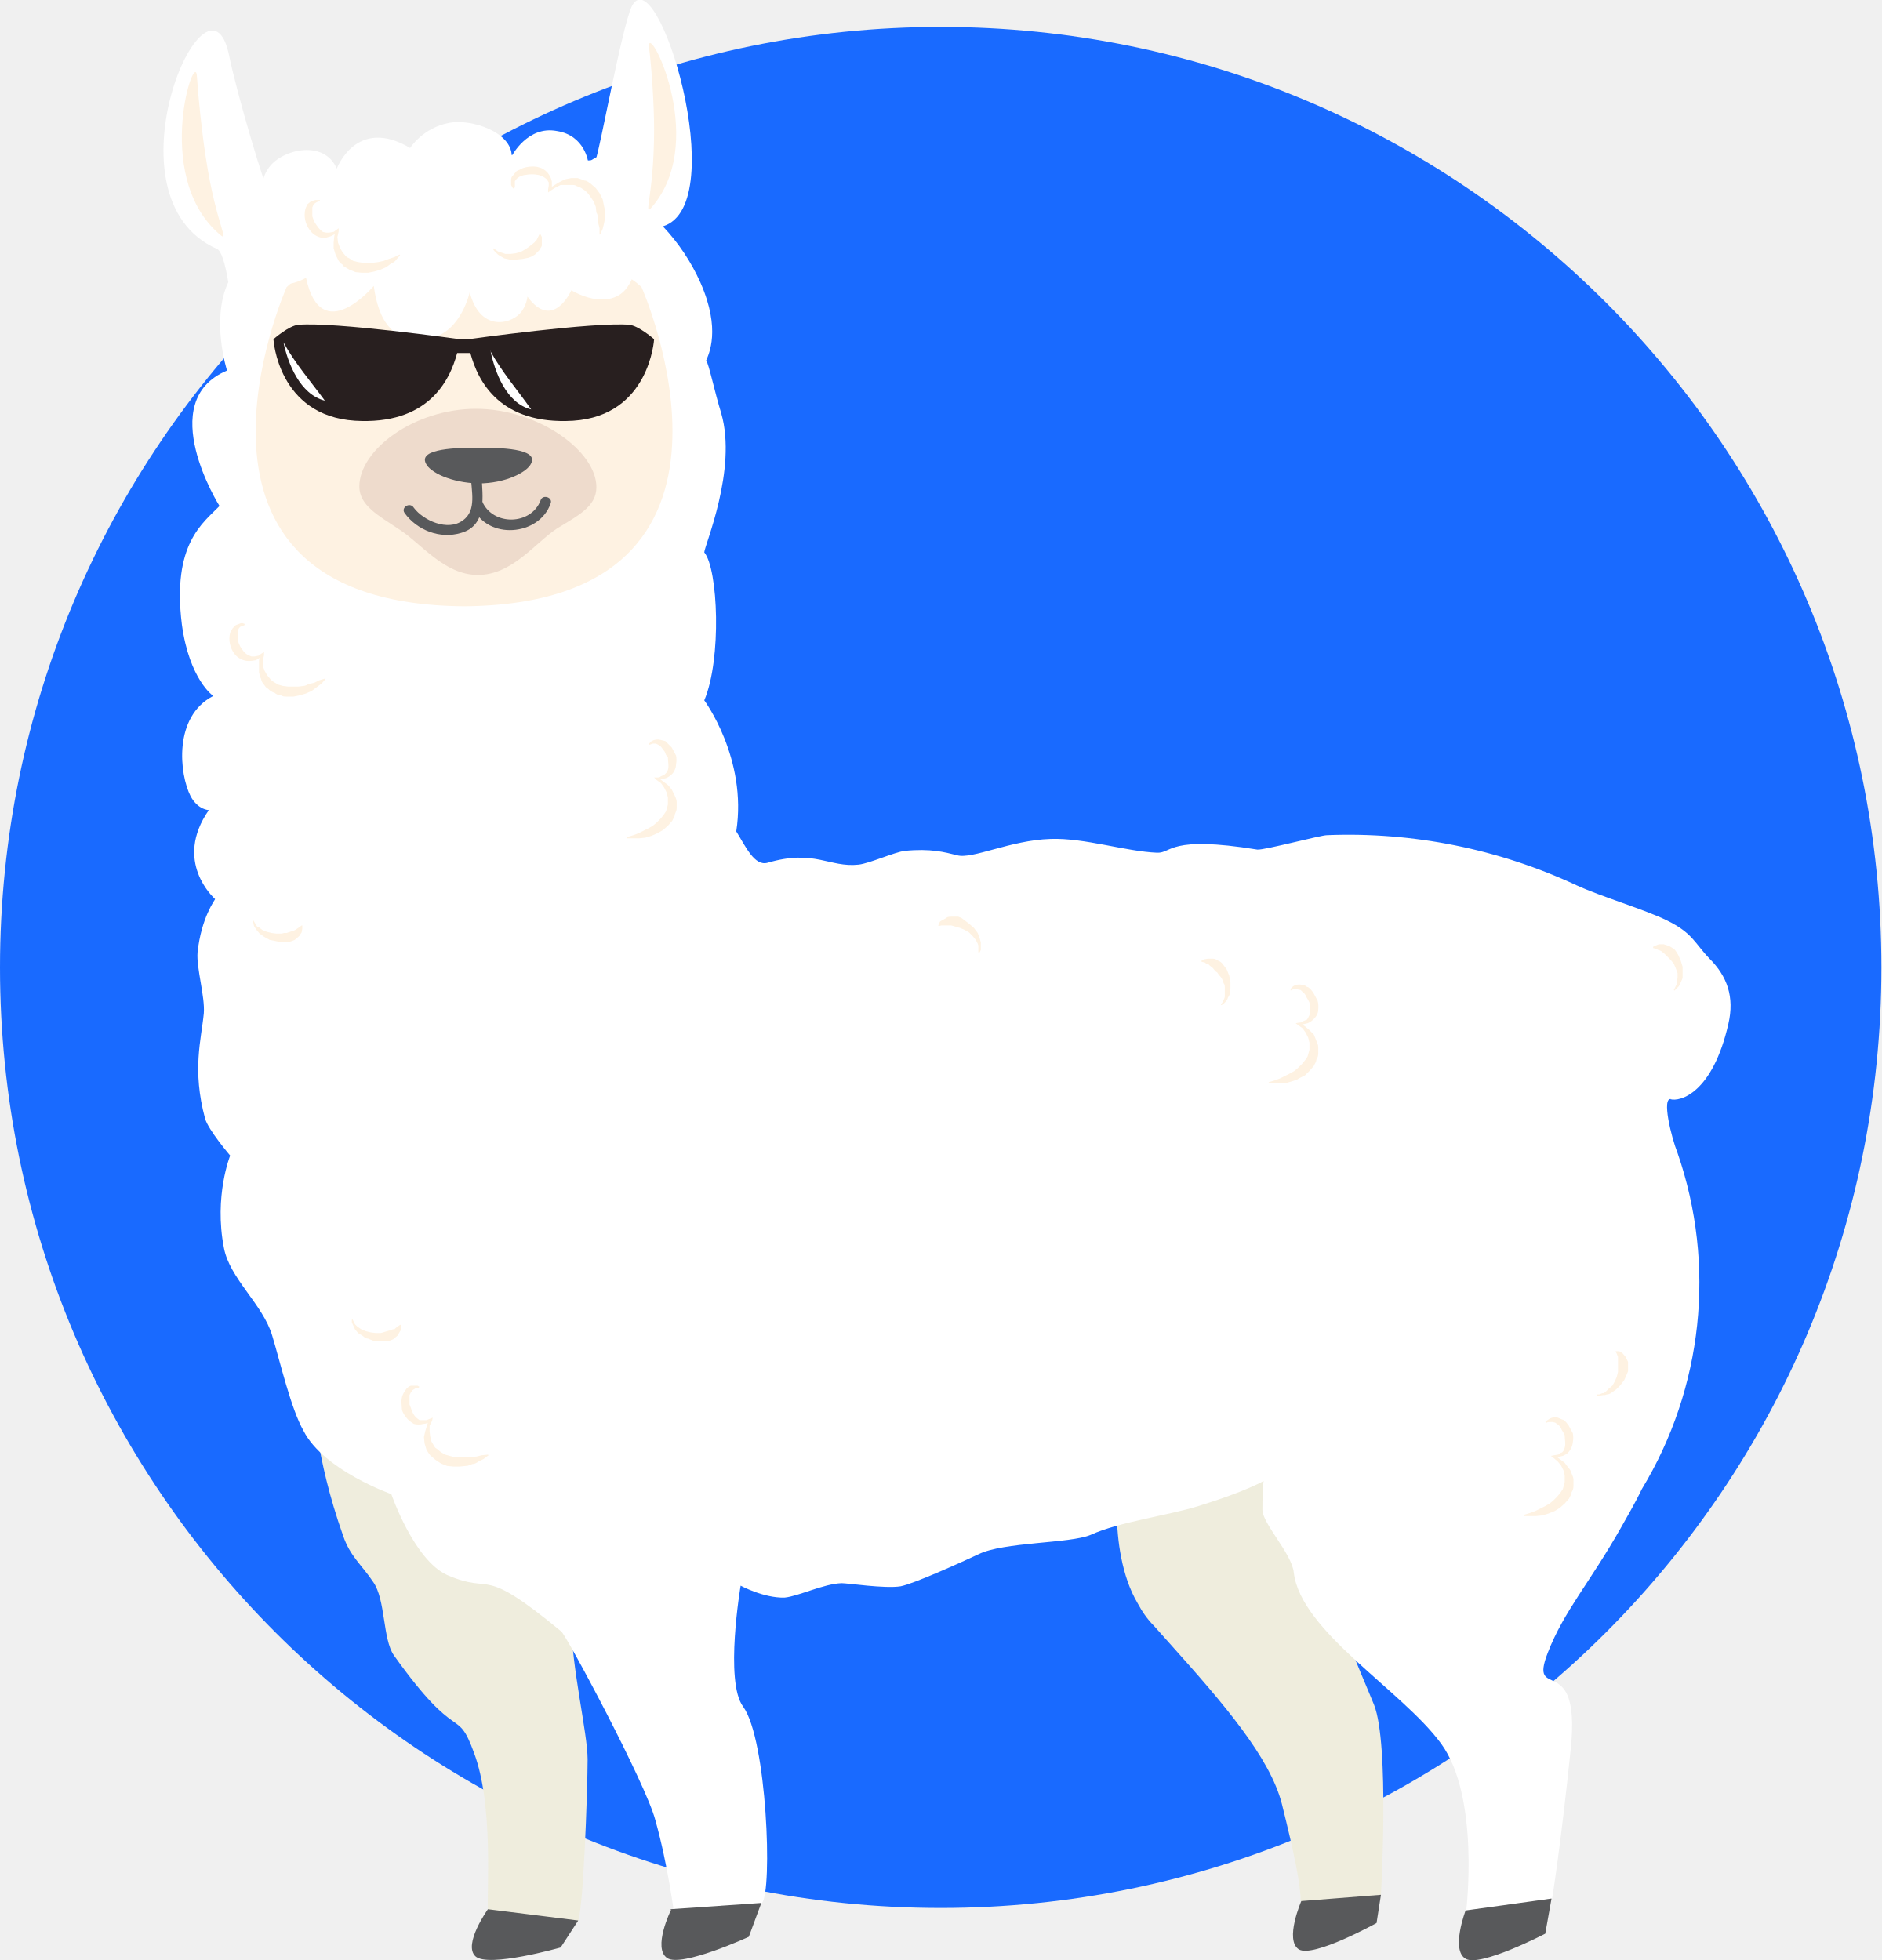
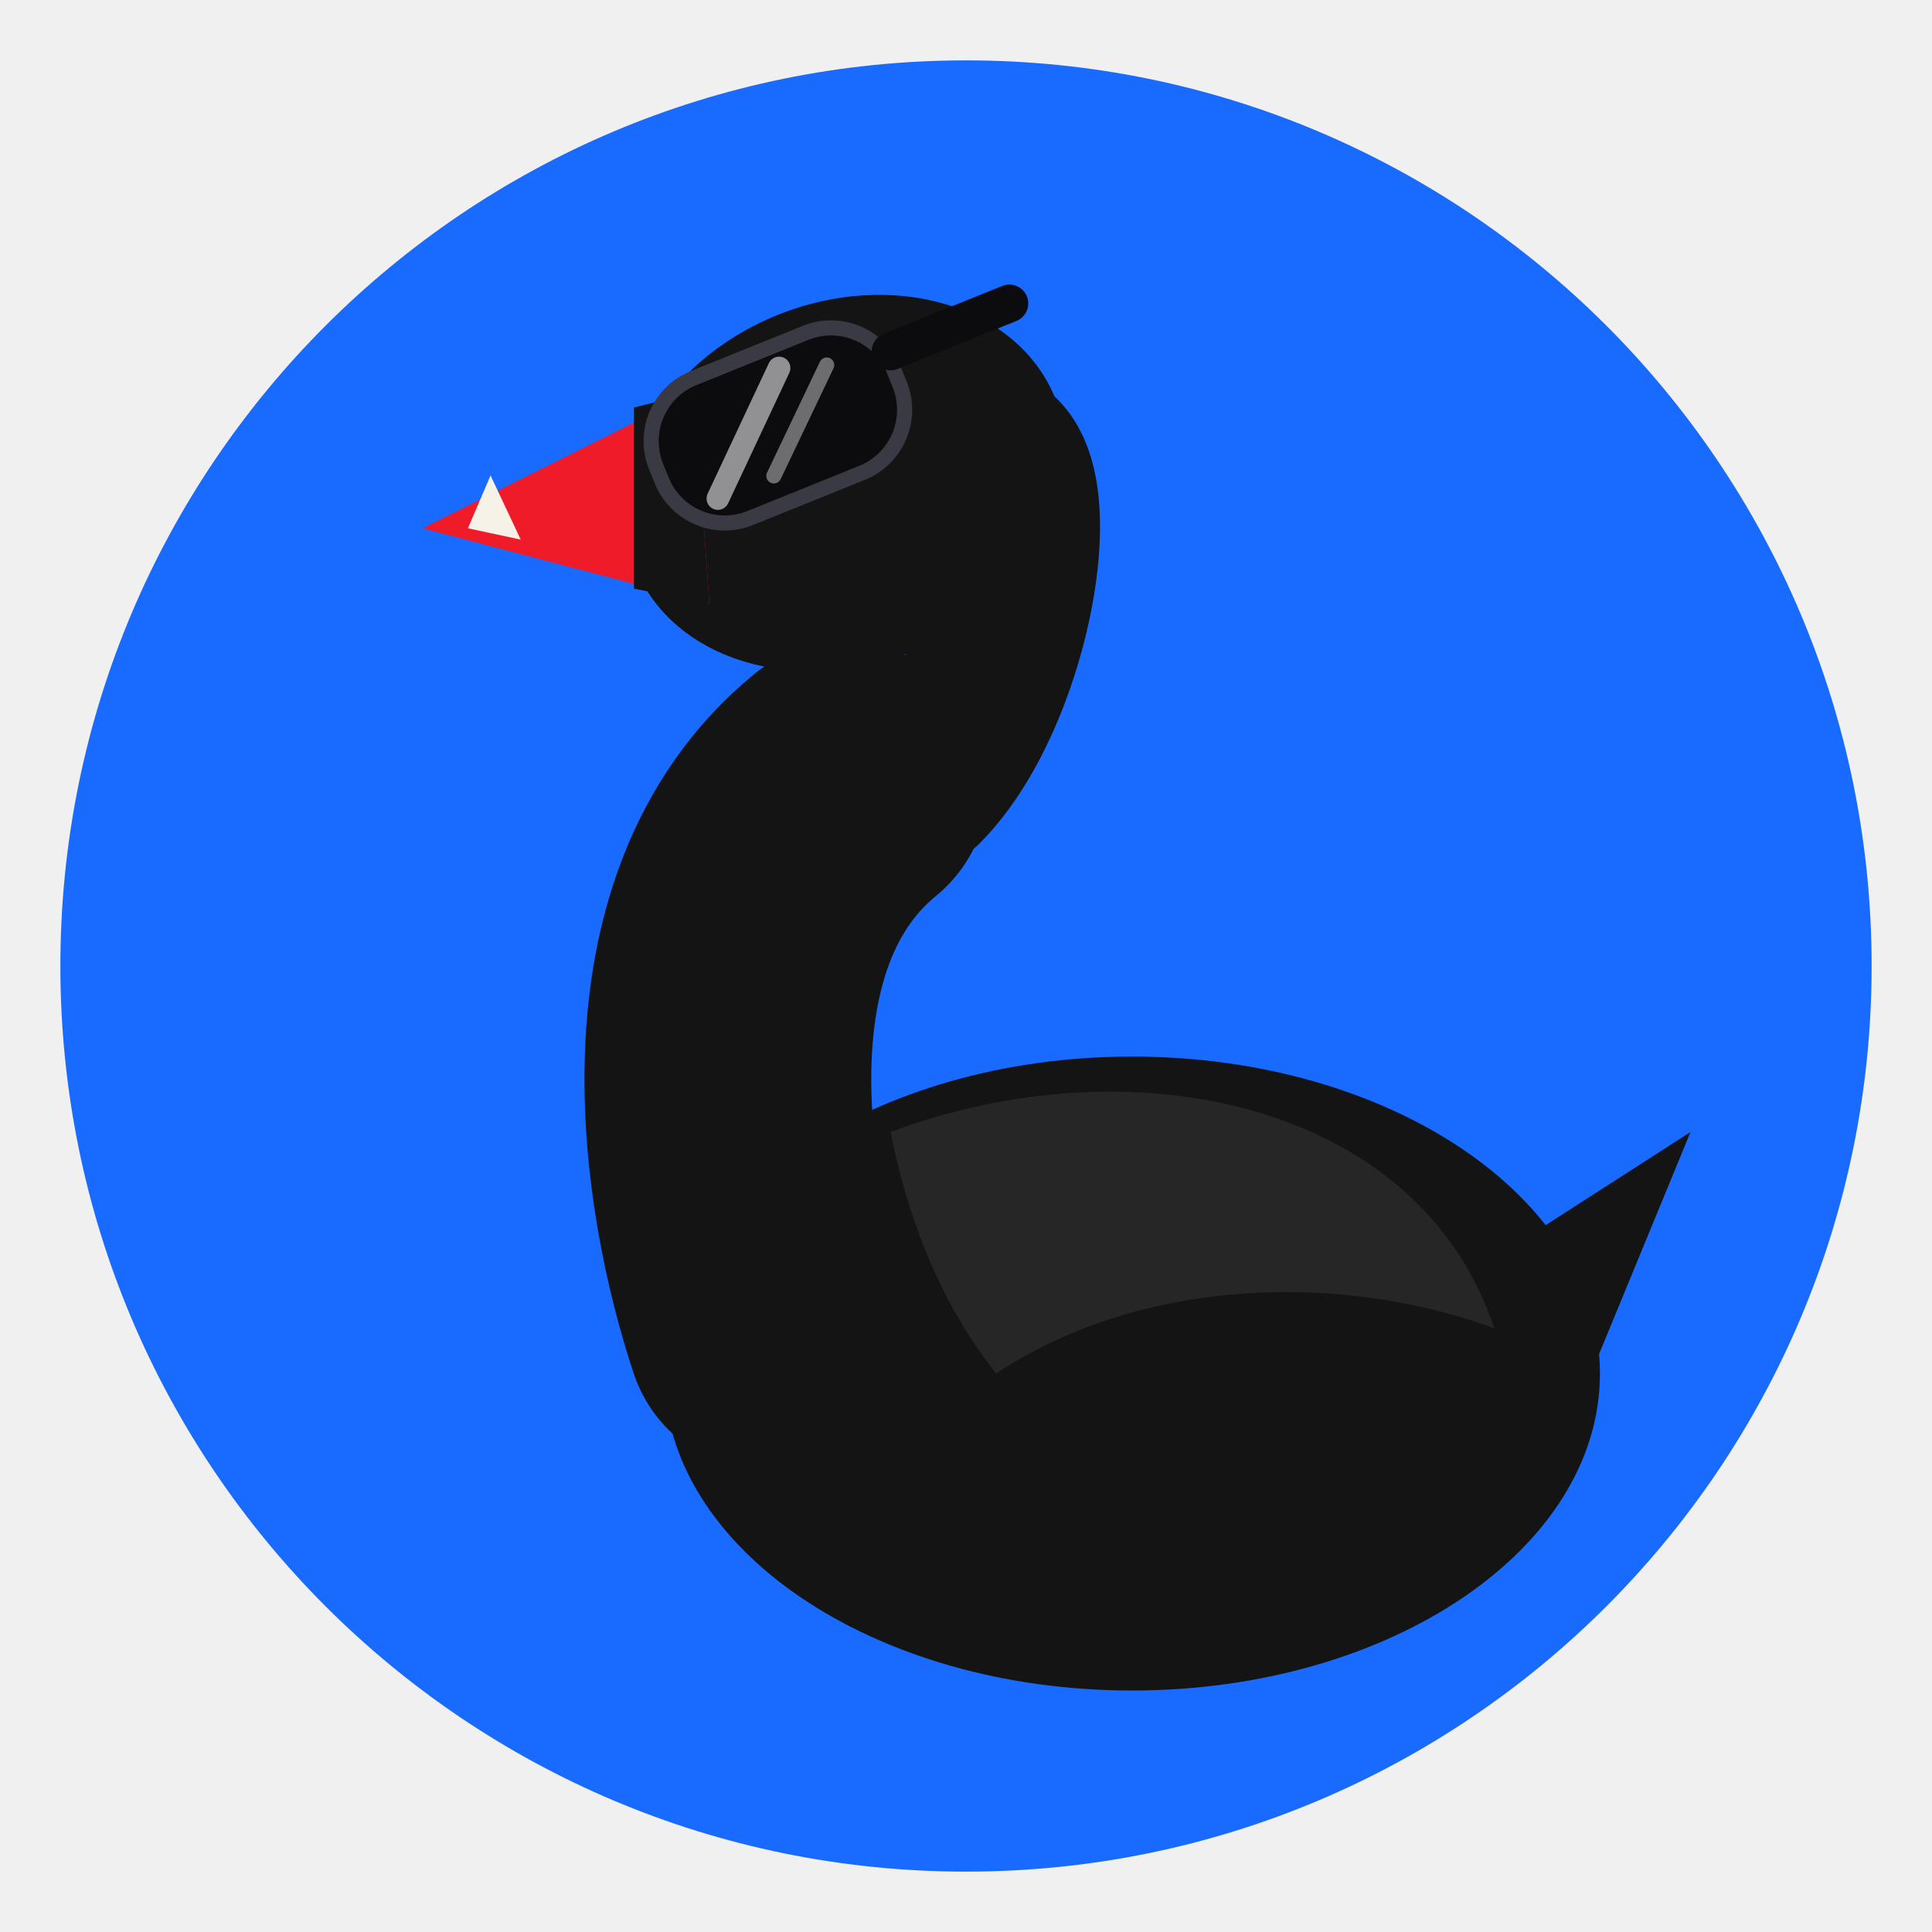
- <svg xmlns="http://www.w3.org/2000/svg" width="300" height="312.6" xml:space="preserve">
-   <circle cx="242.7" cy="828.8" r="150" fill="#196aff" transform="translate(-92.7 -674.5)" />
-   <path fill="#efeddd" d="M50 223.2s.2 9 4.7 21.7c1.1 3.3 3 4.7 4.8 7.4 2 2.8 1.5 9.1 3.3 11.7 10.4 14.6 10 7.9 12.8 15.6 3.1 8.3 2 21.9 2.2 25 0 1 14 2 14.2 2 1 0 1.7-21.7 1.7-26 0-4.2-2.6-14.8-2.6-22 0-7.3-41-35.4-41-35.4M179.6 228.2s-2.8 10.4-.8 20.3c.5 2.5 1.3 5 2.6 7.2.7 1.3 1.5 2.5 2.6 3.6l2.5 2.8c8.7 9.7 16 18.2 17.9 25.6 2 8 3 13 3 15.5 0 .5 12.8-1 12.8-1s1.4-24-1.1-30.3c-2.6-6.4-7.2-16.3-7.5-22.8-.3-6.6 3.9-29.1 1.3-28.4-2.6.8-33.3 7.5-33.3 7.5" />
-   <path fill="#fff" d="M266.3 175.3c1.6.5 6.8-1 9.3-12 1-4.3-.2-7.6-3-10.4-2.4-2.5-2.7-4.1-6.8-6.1-3.4-1.7-10.5-3.8-14.4-5.6a86 86 0 0 0-39.8-8c-1 0-10 2.4-11.1 2.3-14.2-2.3-13.6.6-16 .5-5-.2-11.6-2.4-17-2.2-6.4.2-12.5 3.3-14.9 2.6-2-.5-4.2-1.1-8.3-.7-1.7.2-5.6 2-7.4 2.2-4.7.5-7-2.5-14.5-.3-2.1.6-3.5-2.6-5-5 1.8-11.6-5.1-20.9-5.1-20.9 2.8-6.6 2.2-21 0-23.6 0-1 5.3-13.2 2.7-22.2-1-3.2-2-8-2.4-8.4.4-1 2.4-4.9-.9-12.4a32 32 0 0 0-6-9c11.2-3.4-1-43.4-5-35-1.6 3.6-5.1 23-5.7 24.3-.4 1-24-2.3-31.7-1.2-12.5 2-19.4 9-19.8 8.3-1.3-2.5-5.8-17.8-7-23.8-3.4-16-20.5 22.8-1.9 31 .7.3 1.3 2.3 1.8 5.3-2.8 6-.2 14.1-.2 14.1C24.5 64 35 80.7 35 80.7c-2.6 2.7-7.6 6-6 18.9 1.2 8.8 5 11.4 5 11.4-6.4 3.3-5.4 12.5-3.6 16 1.2 2.2 2.9 2.2 2.9 2.2-5.7 8.2.8 14 1 14.2 0 .1-2.2 2.9-2.8 8.5-.2 2.5 1.2 7 1 9.7-.4 4.2-1.9 9 .2 16.8.5 1.8 4 5.9 4 5.9s-2.6 6.5-1 14.7c.9 4.9 6.2 9 7.7 14 1.3 4.3 3 11.7 5 15.2 3.2 6.3 14 10.1 14 10.1s3.6 10.5 8.9 12.9c7.6 3.3 5-1.9 18.2 9 .8.6 13.5 24.3 15 30.1 2 7.1 3 15 3 15s10.5 2 14-1.8c1.7-1.9.8-26.1-3-31.3-3-4-.4-19.3-.4-19.3s3.7 2 7 1.9c2.2-.2 6.2-2.2 9.1-2.3 1 0 6.9.9 9.4.5 2.1-.4 9.4-3.7 12.4-5.1 4-2 14.6-1.7 17.9-3.1 4.6-2.1 12.4-3.1 17.2-4.6 7.5-2.3 10.4-4 10.4-4s-.2.7-.2 4.6c0 2.2 4.7 7 5 10 1.1 9.4 17.3 18.8 23.5 27.3 6.2 8.5 4 26.6 4 26.6l13.7-1.9s1.4-8.6 3-24.2c1.5-15.5-6.8-7-3.7-15 2.6-6.7 6.6-11 11.7-20 1-1.8 2.2-3.8 3.3-6.1a63.5 63.5 0 0 0 5.7-53.6c-1-2.5-2.6-9-1-8.6" />
-   <path fill="#fef2e2" d="M102.3 45.8c-7.2-7-28.3-5-28.3-5s-21.1-2-28.3 5c0 0-22.4 50.5 28.3 50.9 50.7-.4 28.3-50.9 28.3-50.9" />
-   <path fill="#eedbcc" d="M95.1 77.7c0-5.8-9.3-12.5-19.2-12.5-9.8 0-18.6 6.5-18.6 12.4 0 3 3 4.6 6.3 6.8 3.5 2.2 7.2 7.3 12.6 7.3 5.5 0 9.1-5.1 12.6-7.4 3.4-2.1 6.3-3.5 6.3-6.6" />
-   <path fill="#fff" d="M103.7 35.5c-.2-2-1.8-3.7-3.7-3.6 1-1.6 1.6-5.4-1.8-7-2-1-4.4 1-4.4 1s-.5-4.3-5-5c-4.7-.9-7.2 4-7.2 4 0-3.8-6.4-6-10-5.3-4.2.8-6.2 4-6.2 4-8.6-5.1-11.7 3.3-11.7 3.3-2-4.7-8.7-3.1-10.8-.2-2.7 3.7.6 6.7.6 6.7s-5.8 4.2-3.2 9c3 5.3 8.5 1.9 8.5 1.9 2.4 11.3 10.8 1.3 10.8 1.3.7 5.3 3 9.8 9.5 8.2 4.5-1.2 5.8-7.2 5.8-7.2 1.6 6.2 6.3 5.2 8 3.4 1.1-1.2 1.2-2.7 1.2-2.7 4.1 5.6 7-1 7-1 3.7 2.1 7.3 2 9-.6 1-1.4 1.3-3 .8-5.6 1.5-.5 3.1-1.8 2.8-4.6" />
-   <path fill="#58595b" d="M76.3 71.4c-3.3 0-9.6.1-8.4 2.5.6 1.4 4 3.1 8.4 3.2 4.3 0 7.8-1.8 8.4-3.2 1.2-2.4-5.1-2.5-8.4-2.5" />
-   <path fill="#fef2e2" d="m51 32-.6.3-.4.3-.2.5v1.4a6.1 6.1 0 0 0 .4 1c.4.6.7 1.1 1.3 1.5l.5.1h.5l.6-.1c.2 0 .3-.2.5-.3l.4-.3v.5l-.2.9.1.9.3.8.4.7.5.6.2.2.4.2.6.4.8.2.7.1H59.5l.8-.1.9-.2.8-.3.9-.3.8-.4.1.1-.6.7c-.2.3-.5.5-.8.6l-.8.6-.9.4-1 .3-1 .2h-1l-1-.1-1-.4-1-.6c0-.2-.2-.3-.4-.4l-.3-.4-.5-1-.3-1v-.9l.1-1 .2-.9.4.3-1.2.6-.7.2a3 3 0 0 1-.8 0 3 3 0 0 1-1.8-1.2 4 4 0 0 1-.7-3.4l.3-.7.6-.5.7-.2h.7v.2M39 99.7l-.5.2c-.2 0-.3.2-.4.3l-.2.4v1.5a5.9 5.9 0 0 0 .4 1c.3.5.7 1.1 1.3 1.4l.5.2h.5l.5-.1c.2 0 .4-.2.5-.3l.5-.3v.5l-.2.9v.8l.3.8.4.7.5.6.3.3.3.2.7.4.7.2.8.1H47.6l.8-.1c.3 0 .6-.2.8-.3l.9-.2.8-.4 1-.3v.1l-.6.7-.8.6-.8.6-.9.4-1 .3-1 .2h-1c-.4 0-.7 0-1-.2-.4 0-.8-.2-1-.4-.4-.1-.7-.3-1-.6l-.4-.3-.3-.4c-.3-.3-.4-.6-.5-1-.2-.3-.2-.6-.3-1v-1.9l.3-.9.3.2-1.1.7-.7.1a3 3 0 0 1-.8 0 3 3 0 0 1-1.9-1.1 4 4 0 0 1-.7-3.4l.4-.7.5-.5.8-.3h.3l.3.1v.2M81.9 30.1l-.2-.2-.2-.4v-.7c0-.2 0-.5.2-.7l.5-.6c.1-.2.3-.3.6-.4l.6-.3a5 5 0 0 1 2.2-.2l.7.2c.4.2.9.5 1.2 1A2.8 2.8 0 0 1 88 29v1.3l-.5-.2.8-.5.8-.5 1-.5 1-.2h1l.6.2.5.2c.4 0 .7.3 1 .5l.8.7.6.8.5 1 .2 1 .2.9v1l-.2 1-.2.8-.4.9h-.1v-1l-.2-.8-.1-.9c0-.3 0-.5-.2-.8L95 33l-.3-.8-.4-.6-.5-.7-.5-.5-.6-.4-.4-.2-.3-.1c-.3-.2-.5-.2-.8-.2H89.4l-.8.4-.8.5-.4.3v-.5l.1-.6v-.5l-.3-.5-.4-.3c-.6-.4-1.3-.5-2-.5a4.8 4.8 0 0 0-1 .1c-.4 0-.7.2-1 .3l-.4.3-.3.4v1l-.2.1M103.4 118.7l.2-.2.3-.3a1.9 1.9 0 0 1 1.4-.2l.8.2.5.5.5.5.7 1.3a3.8 3.8 0 0 1 0 1.4c0 .5-.2 1-.5 1.4a2.8 2.8 0 0 1-1.1.8l-1.3.3v-.4l.8.6.8.6.6.7.5 1c.1.3.3.6.3 1v1c0 .4-.2.7-.3 1 0 .4-.3.7-.4 1l-.7.8-.8.7-.9.5-.9.4-1 .3-1 .1H100v-.2l1-.3.8-.3.8-.4.8-.4.7-.4.6-.5.6-.6.5-.6.4-.6.2-.7.1-.4v-1.1l-.2-.8-.4-.8-.5-.7-.7-.5-.4-.4h.5c.2 0 .4 0 .6-.2l.5-.2.4-.4.2-.4c.2-.6 0-1.3 0-2a5 5 0 0 0-.3-.4l-.2-.5-.6-.8-.4-.3-.4-.2h-.5l-.6.2M205.7 157.8l.2-.2.3-.3a1.8 1.8 0 0 1 1.5-.2c.2 0 .5.1.7.3.2 0 .4.2.6.4l.4.5.7 1.3a3.8 3.8 0 0 1 .1 1.4c0 .5-.2 1-.6 1.4a2.8 2.8 0 0 1-1.1.8l-1.3.3v-.4l.9.6.7.6.7.7.4 1c.1.3.3.6.3 1v1c0 .4-.1.7-.3 1 0 .4-.3.7-.4 1l-.7.8-.7.7-1 .5c-.2.2-.6.3-.9.4l-1 .3-.9.1h-2v-.2l1-.3.8-.3.8-.4.8-.4.7-.4.6-.5.6-.6.5-.6.4-.6.2-.7.1-.4v-1.1l-.2-.8-.4-.8-.5-.7-.7-.5-.4-.3.5-.1c.2 0 .4 0 .6-.2l.5-.2c.2 0 .3-.2.4-.4l.2-.4c.2-.6.1-1.3 0-2l-.2-.4-.3-.5c-.1-.3-.3-.6-.6-.8l-.3-.3-.5-.1h-.5c-.2 0-.4 0-.6.2v-.2M246.4 226.8l.2-.2.3-.2a1.8 1.8 0 0 1 1.5-.3l.7.3c.2 0 .4.2.6.4l.4.5.7 1.3a3.8 3.8 0 0 1 0 1.4 2.8 2.8 0 0 1-1 1.9l-.6.3-1.3.3v-.4l.8.6.8.6.6.8c.2.2.4.5.5.9.1.3.3.6.3 1v1c0 .4-.1.7-.3 1 0 .4-.3.7-.4 1l-.7.8-.8.7-.8.5-1 .4-1 .3-1 .1H243v-.2l1-.3.8-.3.8-.4.8-.4.7-.4.6-.5.6-.6.5-.6.4-.6.2-.7.1-.4v-1.1l-.2-.8-.4-.8-.5-.6-.7-.6-.4-.3.5-.1.6-.1c.2 0 .3-.2.5-.3.2 0 .3-.2.4-.3l.2-.5c.2-.6 0-1.3 0-2l-.2-.4-.3-.5c-.1-.3-.3-.6-.6-.8l-.4-.3-.4-.1h-.5c-.2 0-.4 0-.6.2v-.2M66.9 221.2l-.3-.2h-1.1a2 2 0 0 0-.7.5l-.4.6a3 3 0 0 0-.3.7l-.1.7.1 1.4a3.8 3.8 0 0 0 .7 1.2c.3.4.7.7 1.2 1a2.9 2.9 0 0 0 1.5 0c.4 0 .8-.2 1.2-.4l-.3-.3-.3.9-.3 1-.2.9.1 1 .3 1 .3.5.3.4.8.7.9.6 1 .4 1 .1h1l1-.1c.4 0 .7-.2 1-.3.4 0 .7-.2 1-.4l.8-.4.8-.6-.1-.1-1 .1-.8.2-1 .1c-.2 0-.5.1-.8 0H72.5l-.8-.2-.7-.2-.7-.4-.6-.5-.3-.2-.2-.3-.4-.7-.2-.8-.1-.8v-.9l.4-.8.1-.5-.5.2-.5.2h-1.1l-.4-.3c-.5-.4-.8-1-1-1.7l-.2-.5v-1.5l.2-.4.3-.4.5-.3h.5v-.2M78.7 39.6a153.2 153.2 0 0 0 .7.5l.3.1.3.1.6.2h.8l.8-.1.8-.2.7-.4.3-.2.3-.2.5-.4.5-.4c0-.1 0-.2.2-.2l.1-.2.2-.4.2-.4h.2l.2.4V39.1c0 .3-.3.5-.4.8l-.7.7-.5.3-.5.2-1 .2-1 .1h-1l-.9-.2-.7-.4-.3-.2-.2-.2-.4-.4-.2-.3.1-.1M31.4 12.2c-.2-4.7-7 15.4 3.2 24.8 2.5 2.3-.1-.6-1.8-12-.6-3.8-1.2-9.6-1.4-12.8M103.5 7.6c-.5-4.7 9.4 14.2.8 25-2.1 2.6 0-.6 0-12 0-4-.4-9.8-.8-13" />
-   <path fill="#58595b" d="M75.1 75.9c0 2.3 1 5.5-1.3 7.1-2.4 1.8-6.3 0-7.8-2-.6-1-2.1-.1-1.5.8 2 2.8 5.7 4.2 9 3.2 4.3-1.2 3.4-6 3.3-9.1 0-1.1-1.7-1.1-1.7 0" />
-   <path fill="#58595b" d="M75.4 80.9c2.3 5.3 10.6 4.6 12.4-.6.4-1-1.3-1.5-1.6-.5-1.5 4-7.6 4.1-9.3.2-.4-1-2-.1-1.5.9" />
-   <path fill="#fef2e2" d="M40.4 146.8a40.2 40.2 0 0 0 .6 1l.3.1.5.4.7.3.8.2.8.1h.8l.4-.1h.4l.6-.2.6-.2.2-.1.3-.2.3-.2.4-.3h.1v.5l-.1.6-.4.6-.7.6c-.3.1-.6.3-1 .3l-.5.1H45l-1-.2-1-.2-.9-.5-.7-.5-.5-.6-.2-.3-.2-.3-.1-.5-.1-.4h.1M56.2 210.4a56.7 56.7 0 0 0 .4.8l.2.2.2.2.6.4.7.3.8.2.8.1h.8l.4-.1.3-.1.7-.2c.2 0 .4 0 .5-.2h.3l.2-.2.4-.3.3-.2h.2v.5c0 .2 0 .3-.2.5l-.4.7-.7.6c-.3.1-.6.3-1 .3h-2l-1-.4c-.3 0-.6-.2-.8-.4l-.8-.5-.5-.6a319 319 0 0 0-.5-1.1v-.4M194.7 160.2l.2-.3.2-.4.1-.2.1-.3v-1.5c0-.2 0-.5-.2-.7 0-.3-.2-.5-.3-.8l-.5-.6-.2-.3-.3-.2-.4-.5-.5-.4-.2-.2h-.2l-.4-.3-.5-.1v-.2l.4-.2.6-.1h.8c.3 0 .5.1.8.3.3.1.6.3.8.6l.3.4.3.4.4 1 .2 1v1l-.1.8c0 .3-.2.5-.3.7l-.1.3-.2.3-.4.4-.3.2h-.1M254.6 222.4h.4l.5-.2h.2l.3-.2.5-.5.6-.5.4-.7.3-.7.2-.8v-2.4l-.2-.5-.2-.4h.6l.5.3.5.6.4.8v1.5l-.2.5-.4.9-.6.8-.7.7-.7.5c-.3.2-.5.3-.8.3l-.3.1h-.3l-.6.1h-.4v-.2M266.9 157.9l.2-.4.2-.4.1-.2v-.3l.1-.7v-.7l-.3-.8-.3-.7-.5-.6-.3-.3-.3-.3-.4-.4-.5-.4-.2-.1-.3-.1-.4-.2-.4-.1v-.2l.4-.2.5-.2h.8l.9.3.8.5.3.4.3.5.4.9.3 1v1.8l-.3.7-.2.4-.1.2-.4.4-.3.3-.1-.1M156 151.9v-1.1l-.1-.3-.3-.6-.5-.6-.6-.6-.7-.4-.7-.3-.4-.1-.3-.1-.7-.2H150.1l-.4.1-.1-.1.2-.4c0-.2.2-.3.4-.4l.7-.4c.2-.2.5-.2.9-.2h1l.5.2.4.3.8.6.8.7.6.8.3.8.2.7v1.2l-.2.4h-.1" />
-   <path fill="#281f1f" d="M100.4 51.8c-5.6-.5-25.7 2.3-25.7 2.3h-1.4s-20-2.8-25.7-2.3c-1.5.1-4 2.3-4 2.3s.7 12.2 13 13c11.6.7 15.1-6.3 16.3-10.8H75c1.2 4.5 4.7 11.5 16.4 10.8 12.2-.8 12.9-13 12.9-13s-2.5-2.2-4-2.3" />
-   <path fill="#fff" d="M45.2 54.6c1.8 3.3 4.4 6.3 6.6 9.3-4-1-5.9-6-6.6-9.3M78.2 56c1.8 3.3 4.4 6.3 6.5 9.3-4-1-5.8-6-6.5-9.4" />
-   <path fill="#58595b" d="M77.8 304.5s-4 5.6-2 7.5c2 1.9 13.6-1.4 13.6-1.4l2.8-4.3-14.4-1.8M207.5 303.2s-2.7 6.2-.4 7.7c2.3 1.4 12.4-4.2 12.4-4.2l.7-4.5-12.7 1M107 304.6s-3 6.1-.6 7.7c2.3 1.5 13-3.4 13-3.4l2-5.4-14.5 1M233.7 304.7s-2.4 6.3 0 7.7c2.3 1.4 12.7-4 12.7-4l1-5.6-13.7 1.9" />
+ <svg xmlns="http://www.w3.org/2000/svg" viewBox="0 0 256 256" width="256" height="256">
+   <circle cx="128" cy="128" r="120" fill="#196aff" />
+   <g fill="#141414">
+     <ellipse cx="150" cy="182" rx="62" ry="42" />
+     <path d="M196 168 L224 150 L210 184 Z" />
+   </g>
+   <g fill="none" stroke="#141414" stroke-linecap="round">
+     <path d="M102 176 C96 158 90 122 112 104" stroke-width="38" />
+     <path d="M122 104 C138 88 142 38 116 70" stroke-width="22" />
+   </g>
+   <ellipse cx="112" cy="64" rx="30" ry="24" fill="#141414" transform="rotate(-22 112 64)" />
+   <path d="M118 150 C150 138 188 146 198 176 C176 168 150 170 132 182 C124 172 120 160 118 150 Z" fill="#262626" />
+   <path d="M92 52 L94 80 L56 70 Z" fill="#ef1b29" />
+   <path d="M92 52 L94 80 L84 78 L84 54 Z" fill="#141414" />
+   <path d="M62 70 L65 63 L69 71.5 Z" fill="#f7f2e8" />
+   <g transform="rotate(-22 104 56)">
+     <rect x="86" y="46" width="34" height="20" rx="9" fill="#0c0c0f" />
+     <rect x="86" y="46" width="34" height="20" rx="9" fill="none" stroke="#3a3a44" stroke-width="2" />
+     <path d="M92 62 L106 49" stroke="#ffffff" stroke-width="3" stroke-linecap="round" opacity="0.55" />
+     <path d="M100 62 L112 51" stroke="#ffffff" stroke-width="2" stroke-linecap="round" opacity="0.4" />
+     <rect x="118" y="50" width="22" height="5" rx="2.5" fill="#0c0c0f" />
+   </g>
</svg>
